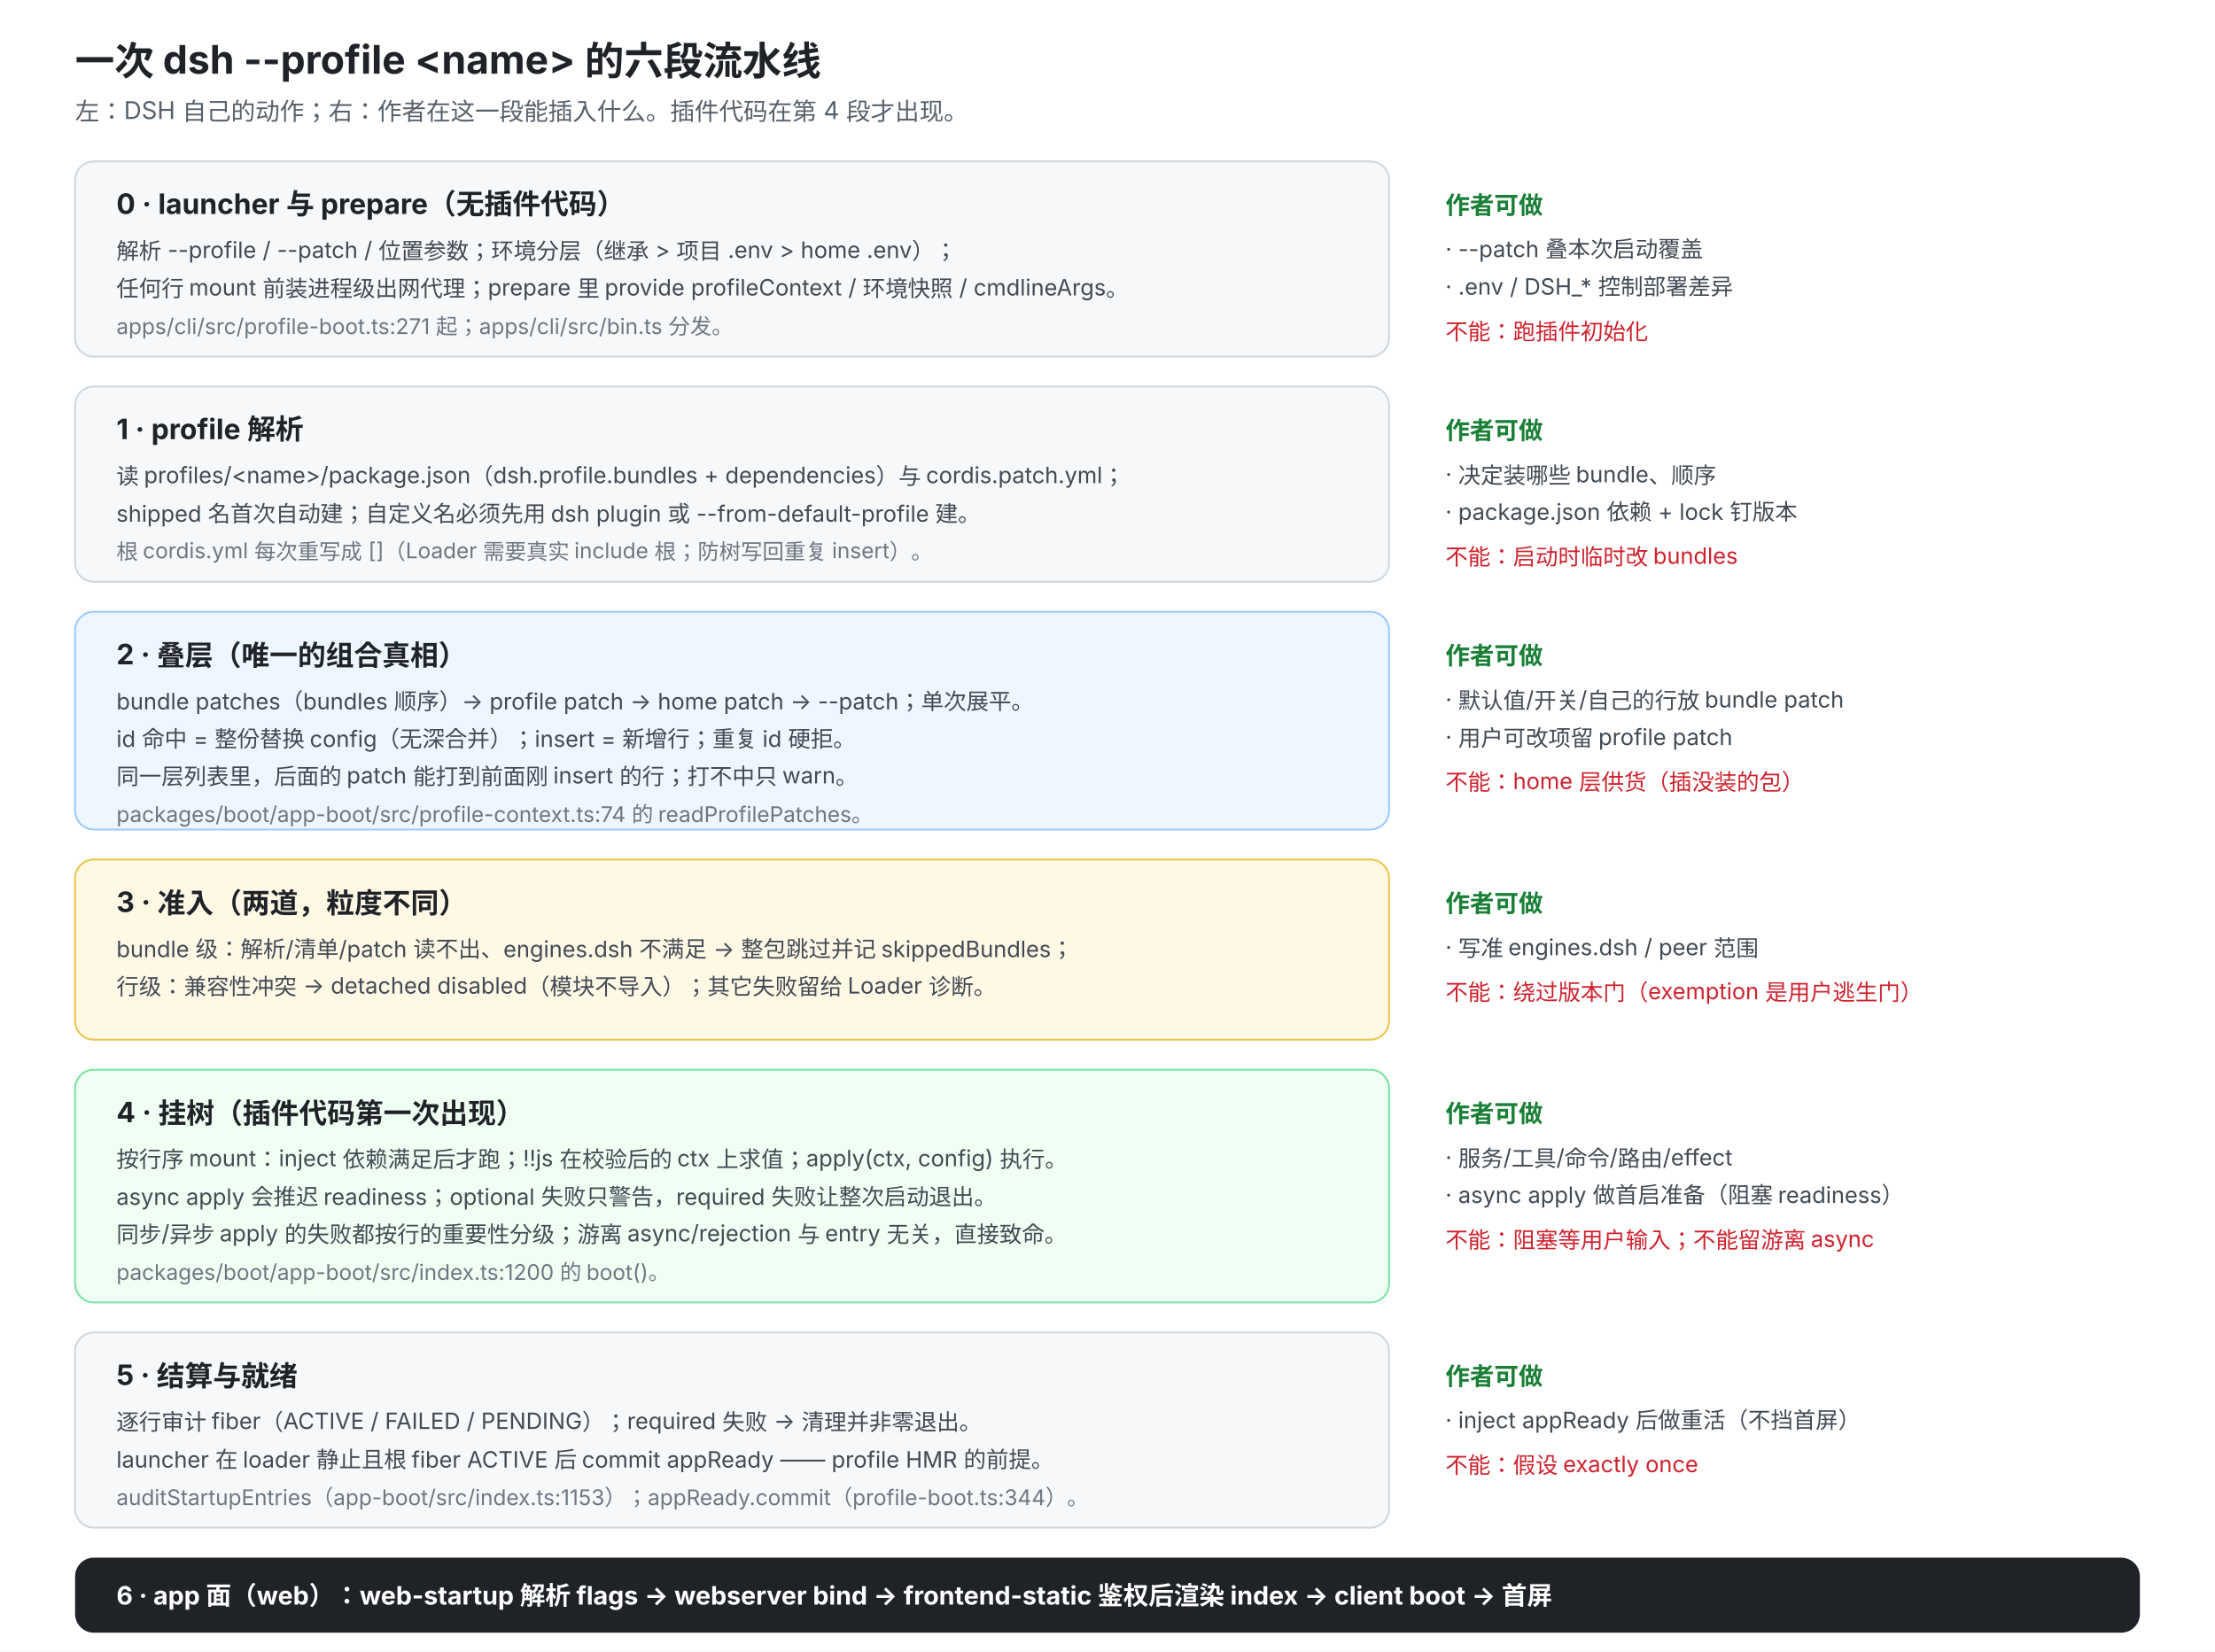
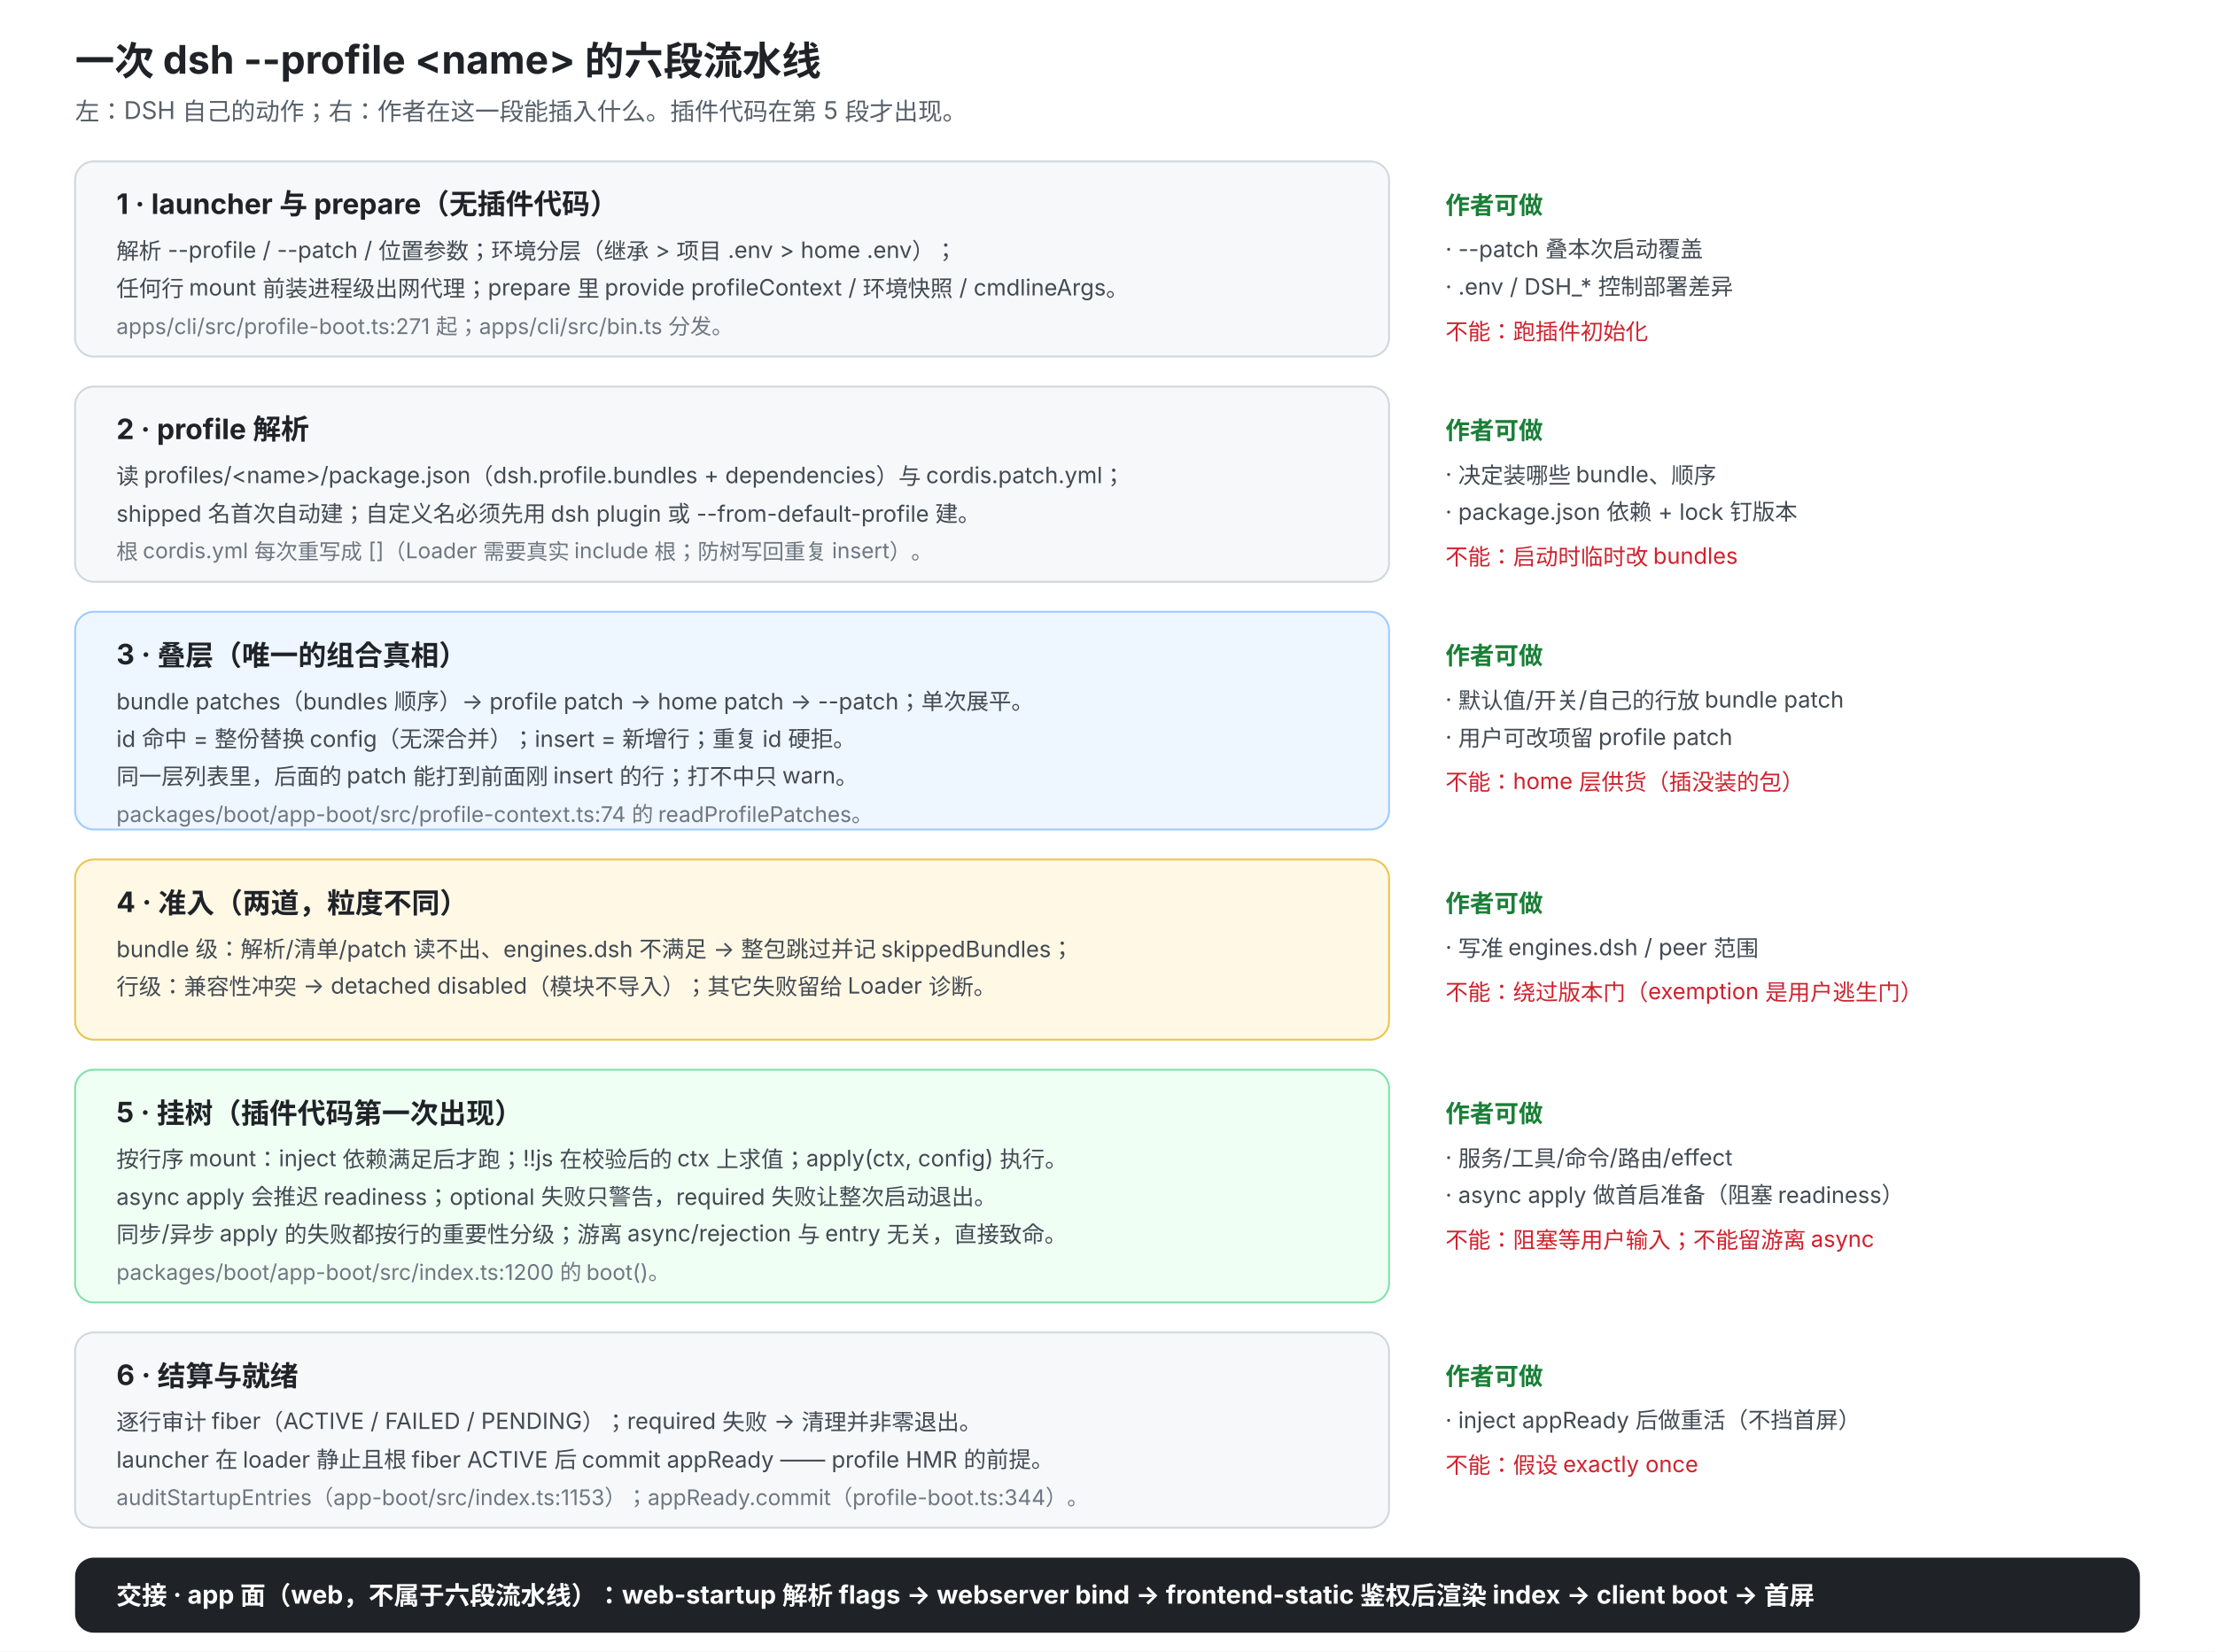
<svg xmlns="http://www.w3.org/2000/svg" viewBox="0 0 1180 880" width="1180" height="880" font-family="-apple-system, 'PingFang SC', 'Microsoft YaHei', sans-serif">
  <rect width="1180" height="880" fill="#ffffff" />
  <text x="40" y="40" font-size="21" font-weight="700" fill="#1f2328">一次 dsh --profile &lt;name&gt; 的六段流水线</text>
-   <text x="40" y="64" font-size="13" fill="#57606a">左：DSH 自己的动作；右：作者在这一段能插入什么。插件代码在第 4 段才出现。</text>
+   <text x="40" y="64" font-size="13" fill="#57606a">左：DSH 自己的动作；右：作者在这一段能插入什么。插件代码在第 5 段才出现。</text>
  <g>
    <rect x="40" y="86" width="700" height="104" rx="10" fill="#f6f8fa" stroke="#d0d7de" />
-     <text x="62" y="114" font-size="15" font-weight="700" fill="#1f2328">0 · launcher 与 prepare（无插件代码）</text>
+     <text x="62" y="114" font-size="15" font-weight="700" fill="#1f2328">1 · launcher 与 prepare（无插件代码）</text>
    <text x="62" y="138" font-size="12" fill="#424a53">解析 --profile / --patch / 位置参数；环境分层（继承 &gt; 项目 .env &gt; home .env）；</text>
    <text x="62" y="158" font-size="12" fill="#424a53">任何行 mount 前装进程级出网代理；prepare 里 provide profileContext / 环境快照 / cmdlineArgs。</text>
    <text x="62" y="178" font-size="11.5" fill="#6e7781">apps/cli/src/profile-boot.ts:271 起；apps/cli/src/bin.ts 分发。</text>
    <text x="770" y="114" font-size="13" font-weight="700" fill="#1a7f37">作者可做</text>
    <text x="770" y="137" font-size="12" fill="#424a53">· --patch 叠本次启动覆盖</text>
    <text x="770" y="157" font-size="12" fill="#424a53">· .env / DSH_* 控制部署差异</text>
    <text x="770" y="181" font-size="12" fill="#cf222e">不能：跑插件初始化</text>
    <rect x="40" y="206" width="700" height="104" rx="10" fill="#f6f8fa" stroke="#d0d7de" />
-     <text x="62" y="234" font-size="15" font-weight="700" fill="#1f2328">1 · profile 解析</text>
+     <text x="62" y="234" font-size="15" font-weight="700" fill="#1f2328">2 · profile 解析</text>
    <text x="62" y="258" font-size="12" fill="#424a53">读 profiles/&lt;name&gt;/package.json（dsh.profile.bundles + dependencies）与 cordis.patch.yml；</text>
    <text x="62" y="278" font-size="12" fill="#424a53">shipped 名首次自动建；自定义名必须先用 dsh plugin 或 --from-default-profile 建。</text>
    <text x="62" y="298" font-size="11.5" fill="#6e7781">根 cordis.yml 每次重写成 []（Loader 需要真实 include 根；防树写回重复 insert）。</text>
    <text x="770" y="234" font-size="13" font-weight="700" fill="#1a7f37">作者可做</text>
    <text x="770" y="257" font-size="12" fill="#424a53">· 决定装哪些 bundle、顺序</text>
    <text x="770" y="277" font-size="12" fill="#424a53">· package.json 依赖 + lock 钉版本</text>
    <text x="770" y="301" font-size="12" fill="#cf222e">不能：启动时临时改 bundles</text>
    <rect x="40" y="326" width="700" height="116" rx="10" fill="#eef6ff" stroke="#9ecbff" />
-     <text x="62" y="354" font-size="15" font-weight="700" fill="#1f2328">2 · 叠层（唯一的组合真相）</text>
+     <text x="62" y="354" font-size="15" font-weight="700" fill="#1f2328">3 · 叠层（唯一的组合真相）</text>
    <text x="62" y="378" font-size="12" fill="#424a53">bundle patches（bundles 顺序）→ profile patch → home patch → --patch；单次展平。</text>
    <text x="62" y="398" font-size="12" fill="#424a53">id 命中 = 整份替换 config（无深合并）；insert = 新增行；重复 id 硬拒。</text>
    <text x="62" y="418" font-size="12" fill="#424a53">同一层列表里，后面的 patch 能打到前面刚 insert 的行；打不中只 warn。</text>
    <text x="62" y="438" font-size="11.5" fill="#6e7781">packages/boot/app-boot/src/profile-context.ts:74 的 readProfilePatches。</text>
    <text x="770" y="354" font-size="13" font-weight="700" fill="#1a7f37">作者可做</text>
    <text x="770" y="377" font-size="12" fill="#424a53">· 默认值/开关/自己的行放 bundle patch</text>
    <text x="770" y="397" font-size="12" fill="#424a53">· 用户可改项留 profile patch</text>
    <text x="770" y="421" font-size="12" fill="#cf222e">不能：home 层供货（插没装的包）</text>
    <rect x="40" y="458" width="700" height="96" rx="10" fill="#fff8e5" stroke="#eac54f" />
-     <text x="62" y="486" font-size="15" font-weight="700" fill="#1f2328">3 · 准入（两道，粒度不同）</text>
+     <text x="62" y="486" font-size="15" font-weight="700" fill="#1f2328">4 · 准入（两道，粒度不同）</text>
    <text x="62" y="510" font-size="12" fill="#424a53">bundle 级：解析/清单/patch 读不出、engines.dsh 不满足 → 整包跳过并记 skippedBundles；</text>
    <text x="62" y="530" font-size="12" fill="#424a53">行级：兼容性冲突 → detached disabled（模块不导入）；其它失败留给 Loader 诊断。</text>
    <text x="770" y="486" font-size="13" font-weight="700" fill="#1a7f37">作者可做</text>
    <text x="770" y="509" font-size="12" fill="#424a53">· 写准 engines.dsh / peer 范围</text>
    <text x="770" y="533" font-size="12" fill="#cf222e">不能：绕过版本门（exemption 是用户逃生门）</text>
    <rect x="40" y="570" width="700" height="124" rx="10" fill="#f0fff4" stroke="#7ee2a8" />
-     <text x="62" y="598" font-size="15" font-weight="700" fill="#1f2328">4 · 挂树（插件代码第一次出现）</text>
+     <text x="62" y="598" font-size="15" font-weight="700" fill="#1f2328">5 · 挂树（插件代码第一次出现）</text>
    <text x="62" y="622" font-size="12" fill="#424a53">按行序 mount：inject 依赖满足后才跑；!!js 在校验后的 ctx 上求值；apply(ctx, config) 执行。</text>
    <text x="62" y="642" font-size="12" fill="#424a53">async apply 会推迟 readiness；optional 失败只警告，required 失败让整次启动退出。</text>
    <text x="62" y="662" font-size="12" fill="#424a53">同步/异步 apply 的失败都按行的重要性分级；游离 async/rejection 与 entry 无关，直接致命。</text>
    <text x="62" y="682" font-size="11.5" fill="#6e7781">packages/boot/app-boot/src/index.ts:1200 的 boot()。</text>
    <text x="770" y="598" font-size="13" font-weight="700" fill="#1a7f37">作者可做</text>
    <text x="770" y="621" font-size="12" fill="#424a53">· 服务/工具/命令/路由/effect</text>
    <text x="770" y="641" font-size="12" fill="#424a53">· async apply 做首启准备（阻塞 readiness）</text>
    <text x="770" y="665" font-size="12" fill="#cf222e">不能：阻塞等用户输入；不能留游离 async</text>
    <rect x="40" y="710" width="700" height="104" rx="10" fill="#f6f8fa" stroke="#d0d7de" />
-     <text x="62" y="738" font-size="15" font-weight="700" fill="#1f2328">5 · 结算与就绪</text>
+     <text x="62" y="738" font-size="15" font-weight="700" fill="#1f2328">6 · 结算与就绪</text>
    <text x="62" y="762" font-size="12" fill="#424a53">逐行审计 fiber（ACTIVE / FAILED / PENDING）；required 失败 → 清理并非零退出。</text>
    <text x="62" y="782" font-size="12" fill="#424a53">launcher 在 loader 静止且根 fiber ACTIVE 后 commit appReady —— profile HMR 的前提。</text>
    <text x="62" y="802" font-size="11.5" fill="#6e7781">auditStartupEntries（app-boot/src/index.ts:1153）；appReady.commit（profile-boot.ts:344）。</text>
    <text x="770" y="738" font-size="13" font-weight="700" fill="#1a7f37">作者可做</text>
    <text x="770" y="761" font-size="12" fill="#424a53">· inject appReady 后做重活（不挡首屏）</text>
    <text x="770" y="785" font-size="12" fill="#cf222e">不能：假设 exactly once</text>
    <rect x="40" y="830" width="1100" height="40" rx="10" fill="#1f2328" />
-     <text x="62" y="855" font-size="13.5" font-weight="700" fill="#ffffff">6 · app 面（web）：web-startup 解析 flags → webserver bind → frontend-static 鉴权后渲染 index → client boot → 首屏</text>
+     <text x="62" y="855" font-size="13.5" font-weight="700" fill="#ffffff">交接 · app 面（web，不属于六段流水线）：web-startup 解析 flags → webserver bind → frontend-static 鉴权后渲染 index → client boot → 首屏</text>
  </g>
</svg>
